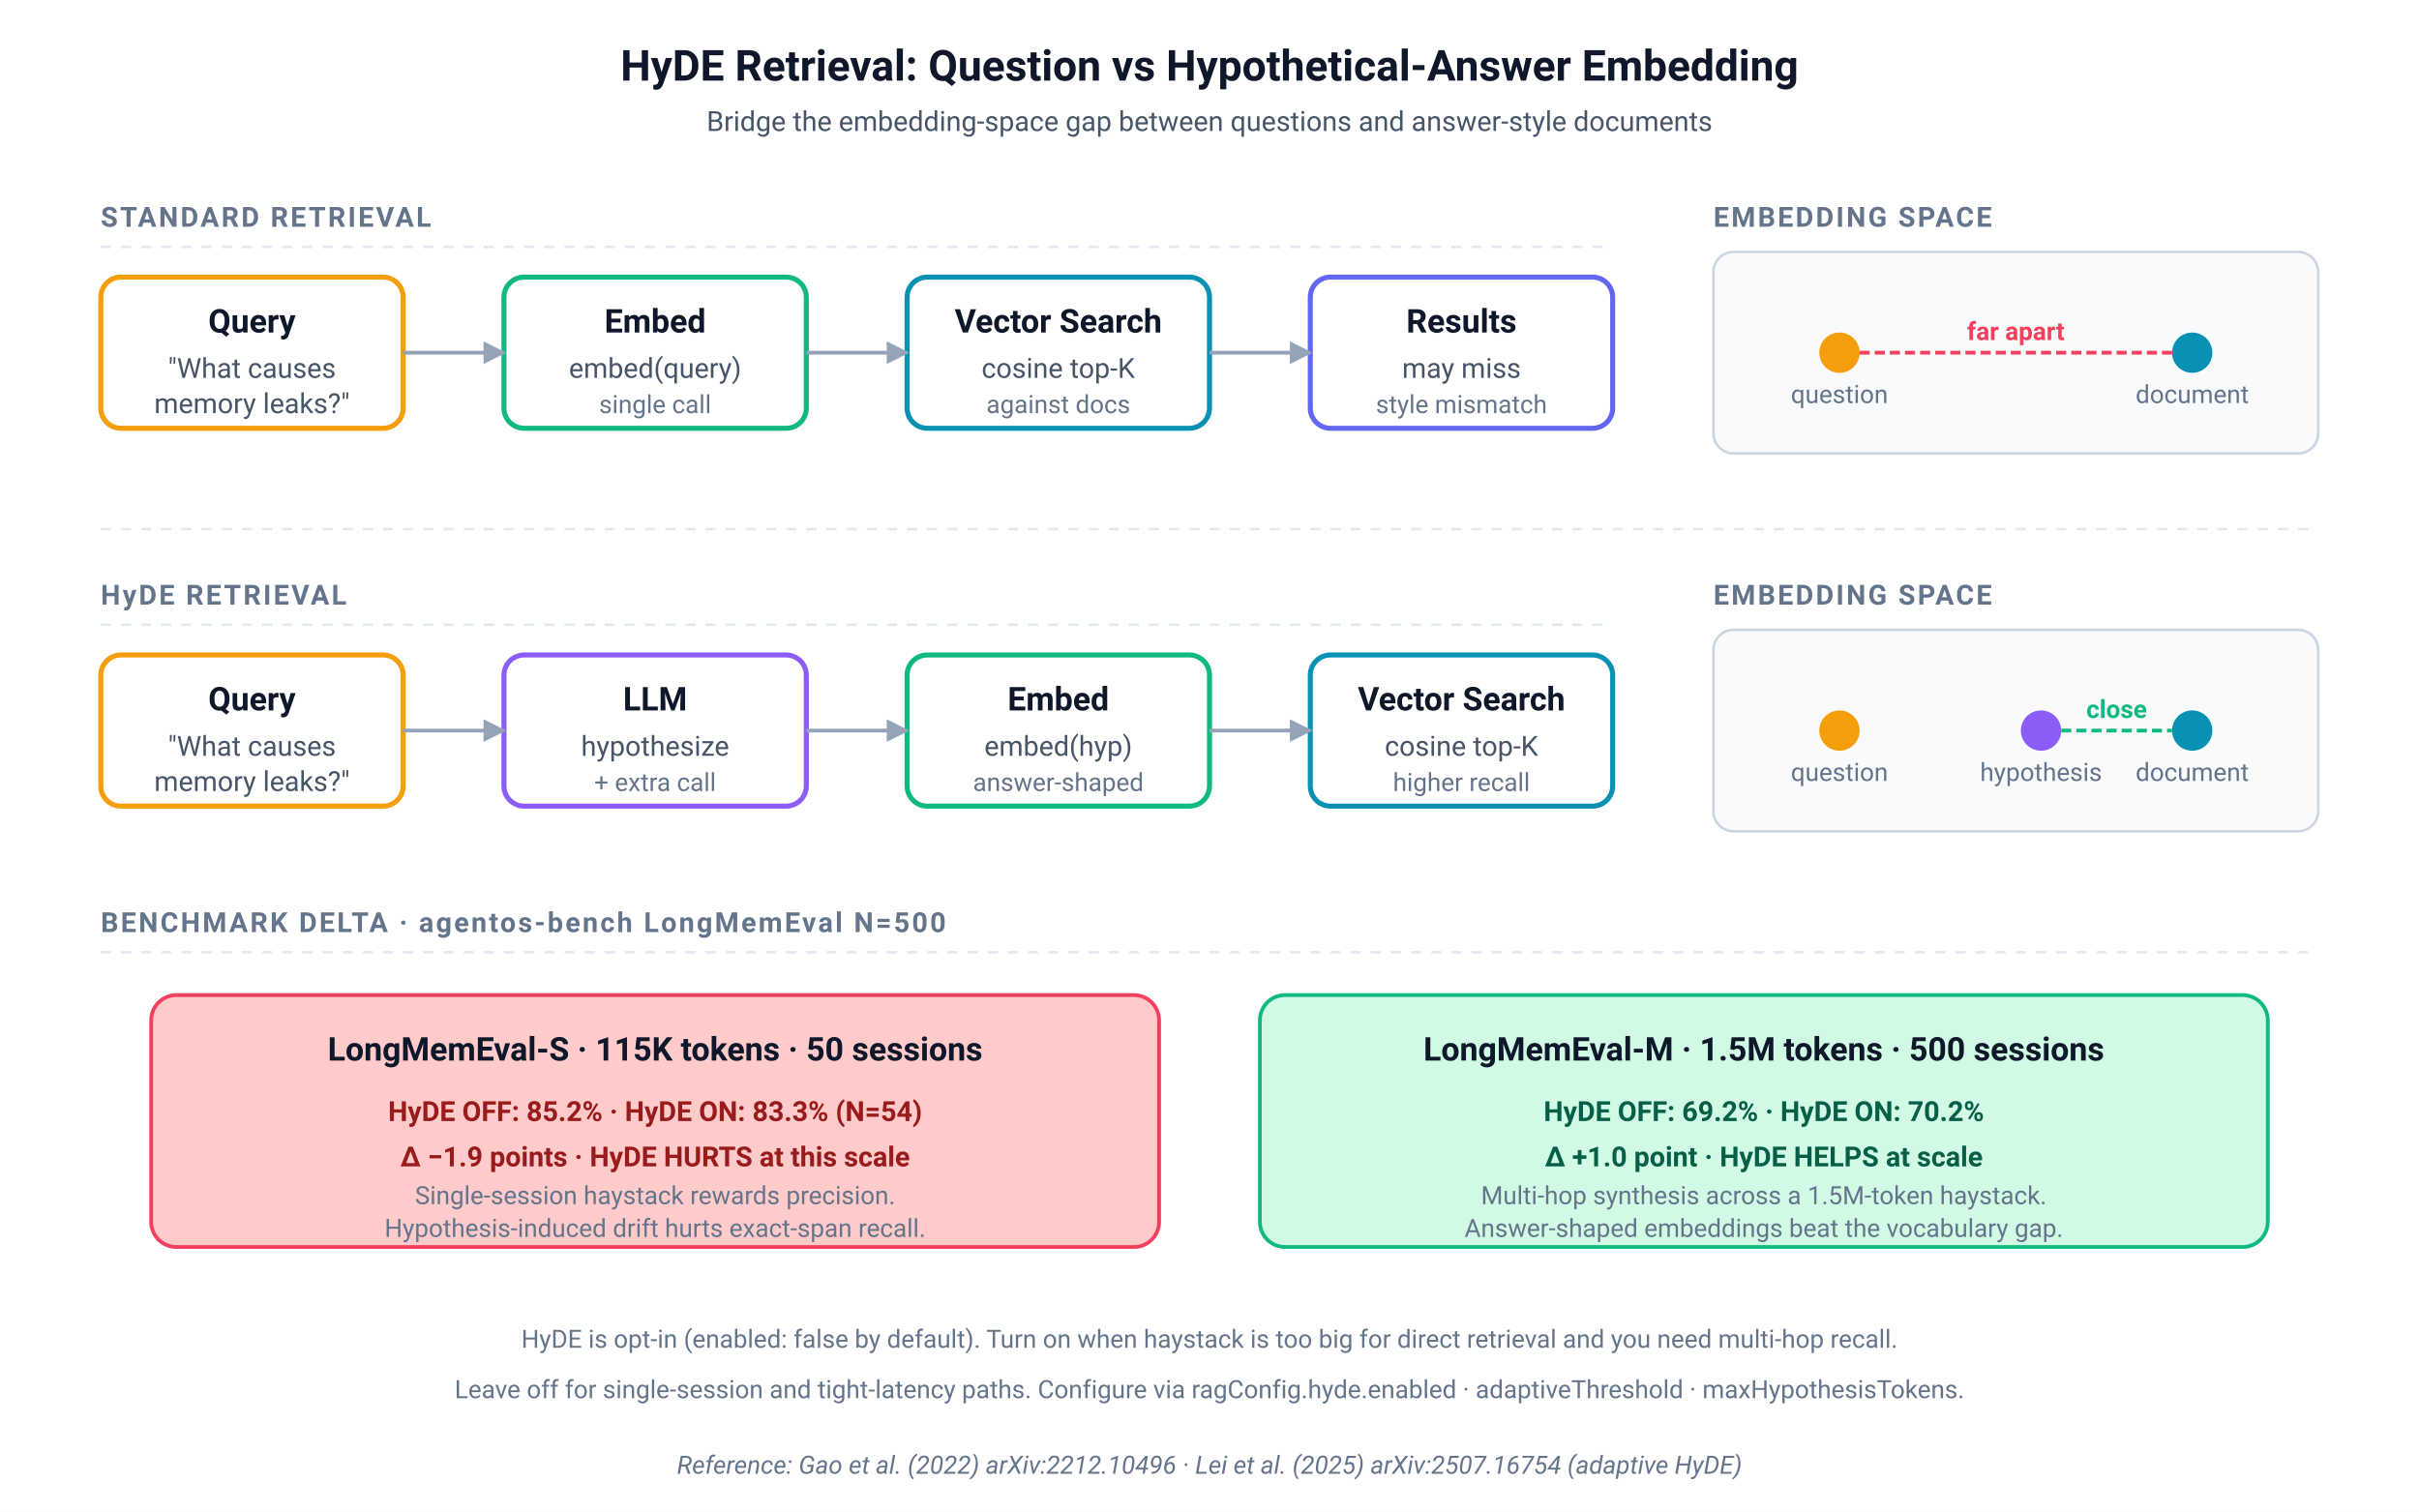
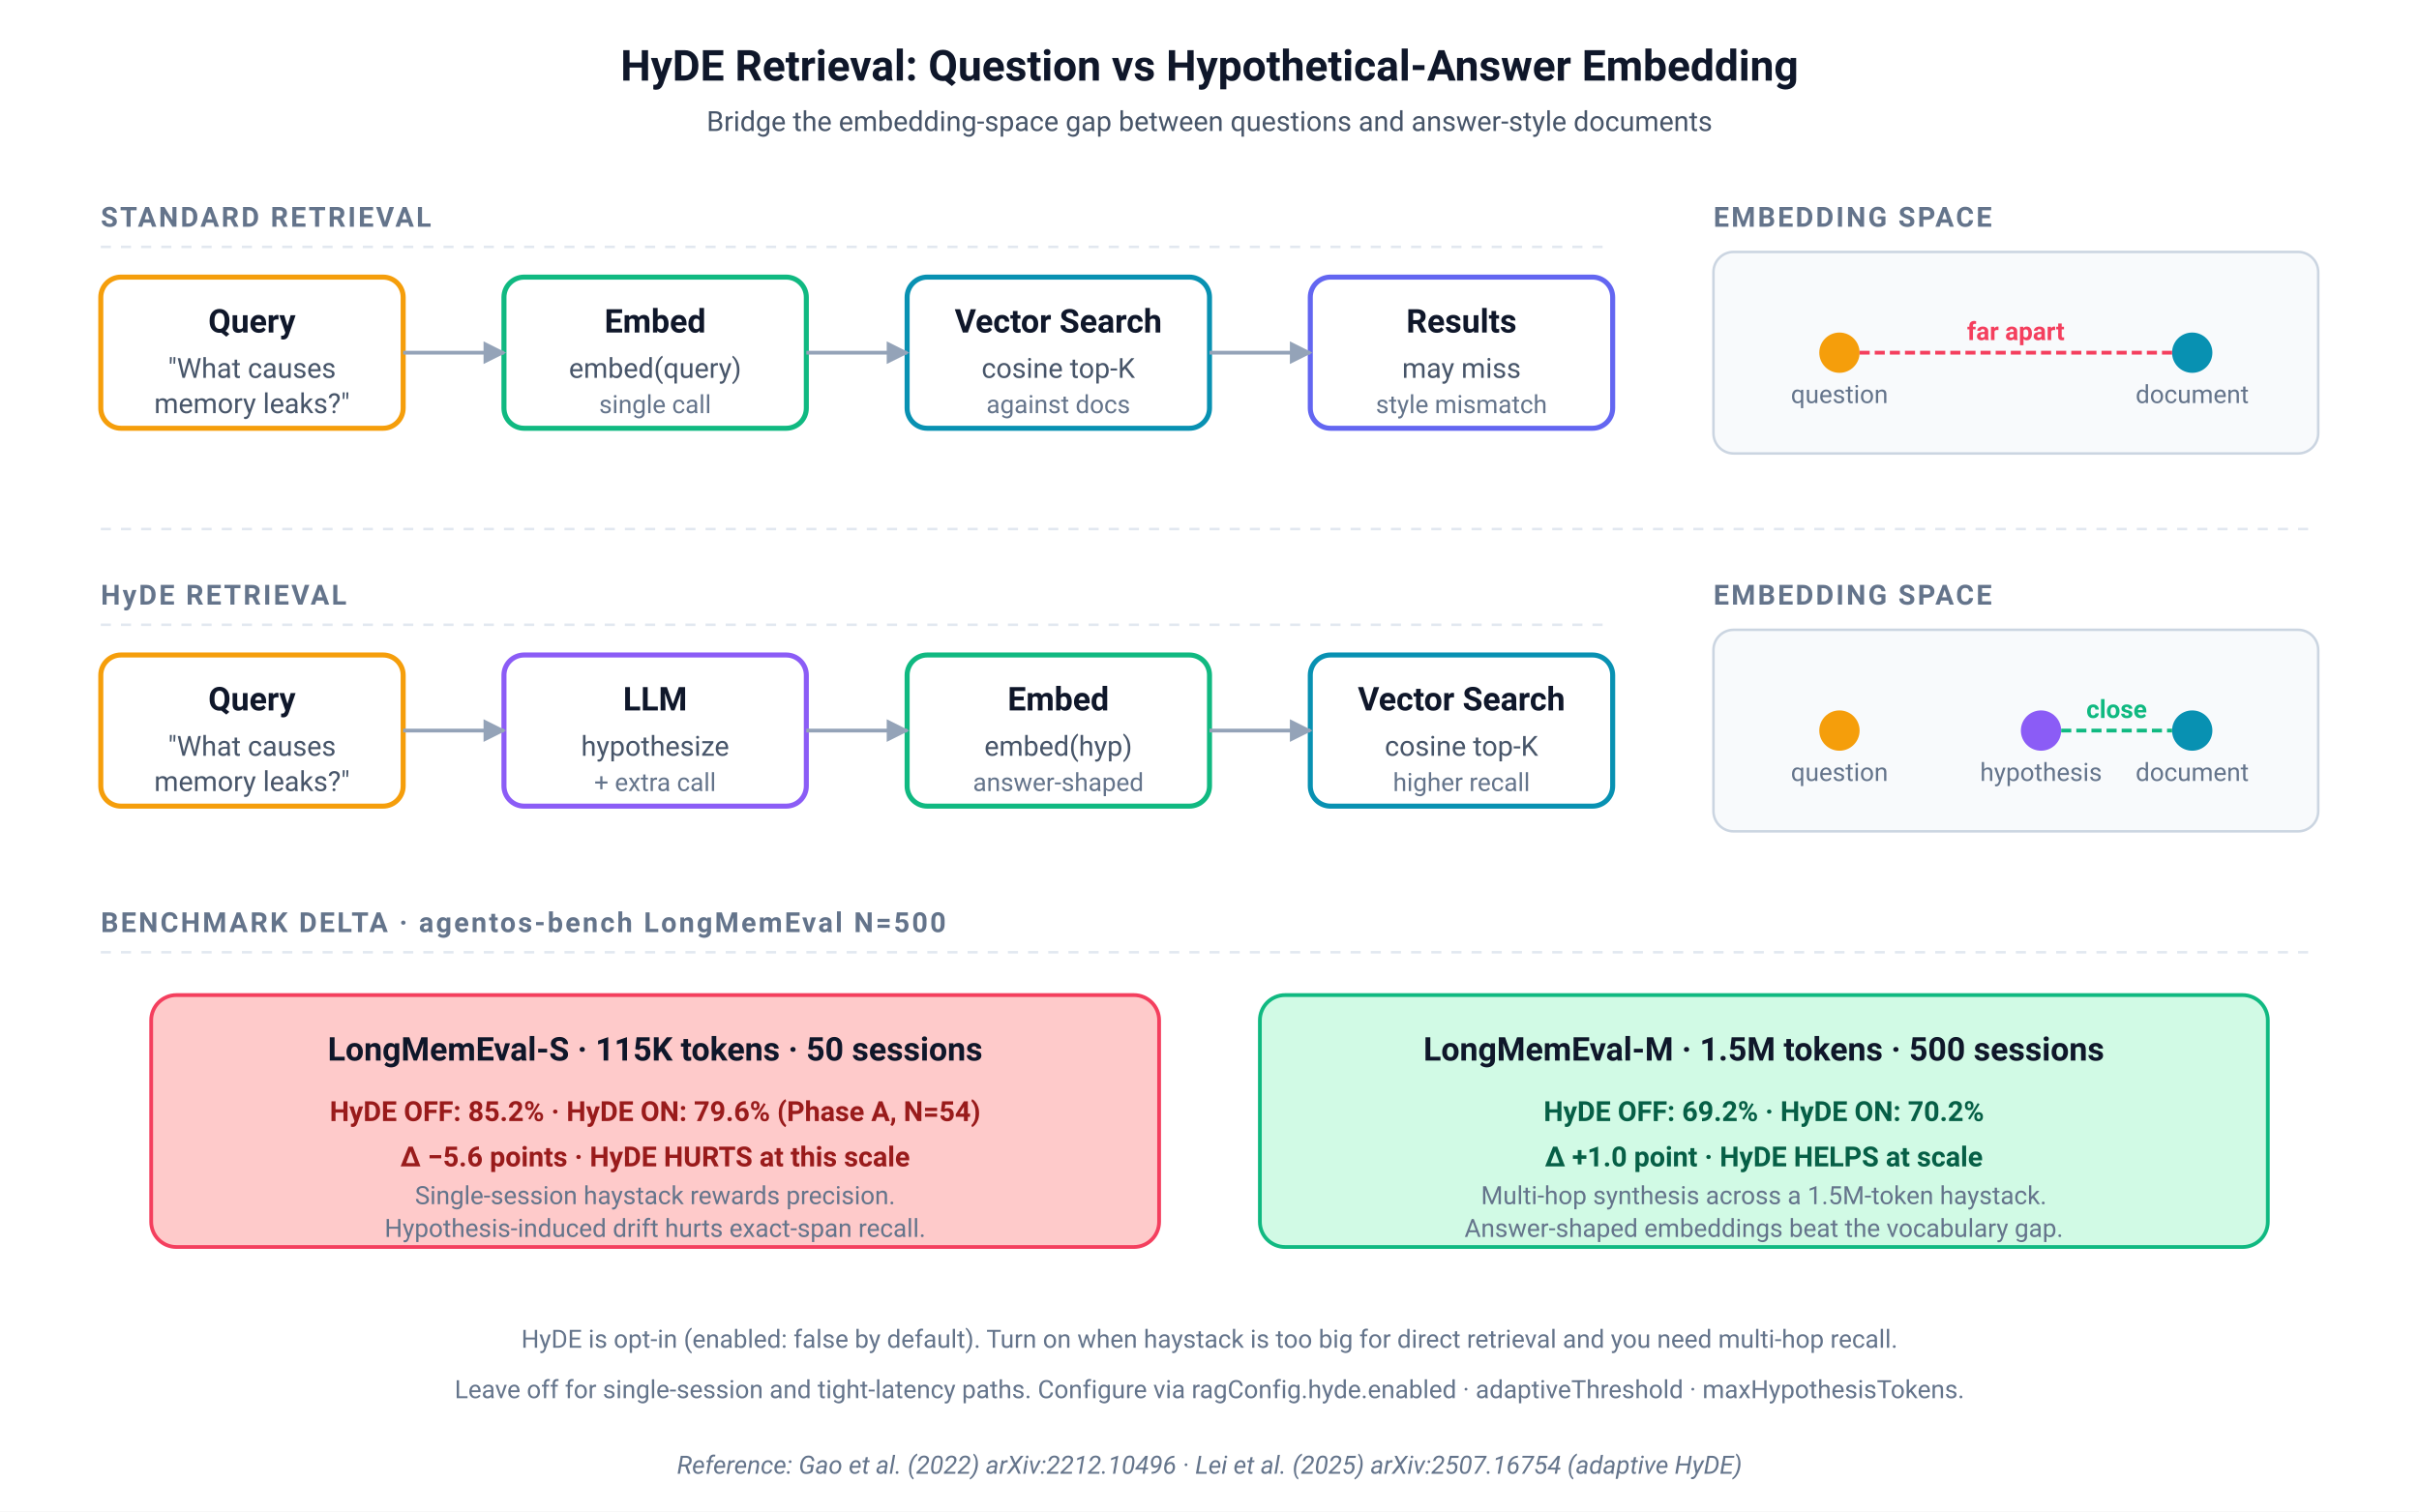
<svg xmlns="http://www.w3.org/2000/svg" viewBox="0 0 960 600" role="img" aria-labelledby="hyde-title hyde-desc" font-family="ui-sans-serif, system-ui, -apple-system, Segoe UI, Roboto, sans-serif">
  <defs>
    <style>
      .bg { fill: #ffffff; }
      .text { fill: #1e293b; font-size: 12px; }
      .title { fill: #0f172a; font-size: 17px; font-weight: 700; }
      .heading { fill: #0f172a; font-size: 13px; font-weight: 700; }
      .small { fill: #475569; font-size: 11px; }
      .micro { fill: #64748b; font-size: 10px; }
      .lane-label { fill: #64748b; font-size: 11px; font-weight: 700; letter-spacing: 0.08em; }
      .lane-track { fill: none; stroke: #e2e8f0; stroke-width: 1; stroke-dasharray: 4 4; }
      .stage { fill: #ffffff; stroke: #cbd5e1; stroke-width: 1.5; }
      .stage-llm { fill: #ffffff; stroke: #8b5cf6; stroke-width: 2; }
      .stage-embed { fill: #ffffff; stroke: #10b981; stroke-width: 2; }
      .stage-query { fill: #ffffff; stroke: #f59e0b; stroke-width: 2; }
      .stage-store { fill: #ffffff; stroke: #0891b2; stroke-width: 2; }
      .stage-result { fill: #ffffff; stroke: #6366f1; stroke-width: 2; }
      .space-bg { fill: #f8fafc; stroke: #cbd5e1; stroke-width: 1; }
      .dot-query { fill: #f59e0b; }
      .dot-doc { fill: #0891b2; }
      .dot-hyde { fill: #8b5cf6; }
      .gap-line-far { stroke: #f43f5e; stroke-width: 1.5; stroke-dasharray: 4 2; }
      .gap-line-near { stroke: #10b981; stroke-width: 1.5; stroke-dasharray: 4 2; }
      .arrow-line { stroke: #94a3b8; stroke-width: 1.5; fill: none; }
      .arrow-head { fill: #94a3b8; }
      .bench-good { fill: #d1fae5; stroke: #10b981; stroke-width: 1.5; }
      .bench-bad { fill: #fecaca; stroke: #f43f5e; stroke-width: 1.5; }
      .bench-good-text { fill: #065f46; font-size: 11px; font-weight: 700; }
      .bench-bad-text { fill: #991b1b; font-size: 11px; font-weight: 700; }
          </style>
    <marker id="hyde-arrow" viewBox="0 0 10 10" refX="9" refY="5" markerWidth="6" markerHeight="6" orient="auto-start-reverse">
      <path d="M 0 0 L 10 5 L 0 10 z" class="arrow-head" />
    </marker>
  </defs>
  <rect class="bg" x="0" y="0" width="960" height="600" />
  <text x="480" y="32" class="title" text-anchor="middle">HyDE Retrieval: Question vs Hypothetical-Answer Embedding</text>
  <text x="480" y="52" class="small" text-anchor="middle">Bridge the embedding-space gap between questions and answer-style documents</text>
  <text x="40" y="90" class="lane-label">STANDARD RETRIEVAL</text>
  <line x1="40" y1="98" x2="640" y2="98" class="lane-track" />
  <rect x="40" y="110" width="120" height="60" rx="8" class="stage-query" />
  <text x="100" y="132" class="heading" text-anchor="middle">Query</text>
  <text x="100" y="150" class="small" text-anchor="middle">"What causes</text>
  <text x="100" y="164" class="small" text-anchor="middle">memory leaks?"</text>
  <rect x="200" y="110" width="120" height="60" rx="8" class="stage-embed" />
  <text x="260" y="132" class="heading" text-anchor="middle">Embed</text>
  <text x="260" y="150" class="small" text-anchor="middle">embed(query)</text>
  <text x="260" y="164" class="micro" text-anchor="middle">single call</text>
  <rect x="360" y="110" width="120" height="60" rx="8" class="stage-store" />
  <text x="420" y="132" class="heading" text-anchor="middle">Vector Search</text>
  <text x="420" y="150" class="small" text-anchor="middle">cosine top-K</text>
  <text x="420" y="164" class="micro" text-anchor="middle">against docs</text>
  <rect x="520" y="110" width="120" height="60" rx="8" class="stage-result" />
  <text x="580" y="132" class="heading" text-anchor="middle">Results</text>
  <text x="580" y="150" class="small" text-anchor="middle">may miss</text>
  <text x="580" y="164" class="micro" text-anchor="middle">style mismatch</text>
  <path class="arrow-line" d="M 160,140 L 200,140" marker-end="url(#hyde-arrow)" />
  <path class="arrow-line" d="M 320,140 L 360,140" marker-end="url(#hyde-arrow)" />
  <path class="arrow-line" d="M 480,140 L 520,140" marker-end="url(#hyde-arrow)" />
  <text x="680" y="90" class="lane-label">EMBEDDING SPACE</text>
  <rect x="680" y="100" width="240" height="80" rx="8" class="space-bg" />
  <circle cx="730" cy="140" r="8" class="dot-query" />
  <text x="730" y="160" class="micro" text-anchor="middle">question</text>
  <circle cx="870" cy="140" r="8" class="dot-doc" />
  <text x="870" y="160" class="micro" text-anchor="middle">document</text>
  <line x1="738" y1="140" x2="862" y2="140" class="gap-line-far" />
  <text x="800" y="135" class="micro" text-anchor="middle" style="fill:#f43f5e;font-weight:700">far apart</text>
  <line x1="40" y1="210" x2="920" y2="210" class="lane-track" />
  <text x="40" y="240" class="lane-label">HyDE RETRIEVAL</text>
  <line x1="40" y1="248" x2="640" y2="248" class="lane-track" />
  <rect x="40" y="260" width="120" height="60" rx="8" class="stage-query" />
  <text x="100" y="282" class="heading" text-anchor="middle">Query</text>
  <text x="100" y="300" class="small" text-anchor="middle">"What causes</text>
  <text x="100" y="314" class="small" text-anchor="middle">memory leaks?"</text>
  <rect x="200" y="260" width="120" height="60" rx="8" class="stage-llm" />
  <text x="260" y="282" class="heading" text-anchor="middle">LLM</text>
  <text x="260" y="300" class="small" text-anchor="middle">hypothesize</text>
  <text x="260" y="314" class="micro" text-anchor="middle">+ extra call</text>
  <rect x="360" y="260" width="120" height="60" rx="8" class="stage-embed" />
  <text x="420" y="282" class="heading" text-anchor="middle">Embed</text>
  <text x="420" y="300" class="small" text-anchor="middle">embed(hyp)</text>
  <text x="420" y="314" class="micro" text-anchor="middle">answer-shaped</text>
  <rect x="520" y="260" width="120" height="60" rx="8" class="stage-store" />
  <text x="580" y="282" class="heading" text-anchor="middle">Vector Search</text>
  <text x="580" y="300" class="small" text-anchor="middle">cosine top-K</text>
  <text x="580" y="314" class="micro" text-anchor="middle">higher recall</text>
  <path class="arrow-line" d="M 160,290 L 200,290" marker-end="url(#hyde-arrow)" />
  <path class="arrow-line" d="M 320,290 L 360,290" marker-end="url(#hyde-arrow)" />
  <path class="arrow-line" d="M 480,290 L 520,290" marker-end="url(#hyde-arrow)" />
  <text x="680" y="240" class="lane-label">EMBEDDING SPACE</text>
  <rect x="680" y="250" width="240" height="80" rx="8" class="space-bg" />
  <circle cx="730" cy="290" r="8" class="dot-query" />
  <text x="730" y="310" class="micro" text-anchor="middle">question</text>
  <circle cx="810" cy="290" r="8" class="dot-hyde" />
  <text x="810" y="310" class="micro" text-anchor="middle">hypothesis</text>
  <circle cx="870" cy="290" r="8" class="dot-doc" />
  <text x="870" y="310" class="micro" text-anchor="middle">document</text>
  <line x1="818" y1="290" x2="862" y2="290" class="gap-line-near" />
  <text x="840" y="285" class="micro" text-anchor="middle" style="fill:#10b981;font-weight:700">close</text>
  <text x="40" y="370" class="lane-label">BENCHMARK DELTA · agentos-bench LongMemEval N=500</text>
  <line x1="40" y1="378" x2="920" y2="378" class="lane-track" />
  <rect x="60" y="395" width="400" height="100" rx="10" class="bench-bad" />
  <text x="260" y="421" class="heading" text-anchor="middle">LongMemEval-S · 115K tokens · 50 sessions</text>
-   <text x="260" y="445" class="bench-bad-text" text-anchor="middle">HyDE OFF: 85.2% · HyDE ON: 83.3% (N=54)</text>
-   <text x="260" y="463" class="bench-bad-text" text-anchor="middle">Δ −1.9 points · HyDE HURTS at this scale</text>
+   <text x="260" y="445" class="bench-bad-text" text-anchor="middle">HyDE OFF: 85.2% · HyDE ON: 79.6% (Phase A, N=54)</text>
+   <text x="260" y="463" class="bench-bad-text" text-anchor="middle">Δ −5.6 points · HyDE HURTS at this scale</text>
  <text x="260" y="478" class="micro" text-anchor="middle">Single-session haystack rewards precision.</text>
  <text x="260" y="491" class="micro" text-anchor="middle">Hypothesis-induced drift hurts exact-span recall.</text>
  <rect x="500" y="395" width="400" height="100" rx="10" class="bench-good" />
  <text x="700" y="421" class="heading" text-anchor="middle">LongMemEval-M · 1.5M tokens · 500 sessions</text>
  <text x="700" y="445" class="bench-good-text" text-anchor="middle">HyDE OFF: 69.2% · HyDE ON: 70.2%</text>
  <text x="700" y="463" class="bench-good-text" text-anchor="middle">Δ +1.0 point · HyDE HELPS at scale</text>
  <text x="700" y="478" class="micro" text-anchor="middle">Multi-hop synthesis across a 1.5M-token haystack.</text>
  <text x="700" y="491" class="micro" text-anchor="middle">Answer-shaped embeddings beat the vocabulary gap.</text>
  <text x="480" y="535" class="micro" text-anchor="middle">HyDE is opt-in (enabled: false by default). Turn on when haystack is too big for direct retrieval and you need multi-hop recall.</text>
  <text x="480" y="555" class="micro" text-anchor="middle">Leave off for single-session and tight-latency paths. Configure via ragConfig.hyde.enabled · adaptiveThreshold · maxHypothesisTokens.</text>
  <text x="480" y="585" class="micro" text-anchor="middle" font-style="italic">Reference: Gao et al. (2022) arXiv:2212.10496 · Lei et al. (2025) arXiv:2507.16754 (adaptive HyDE)</text>
</svg>
